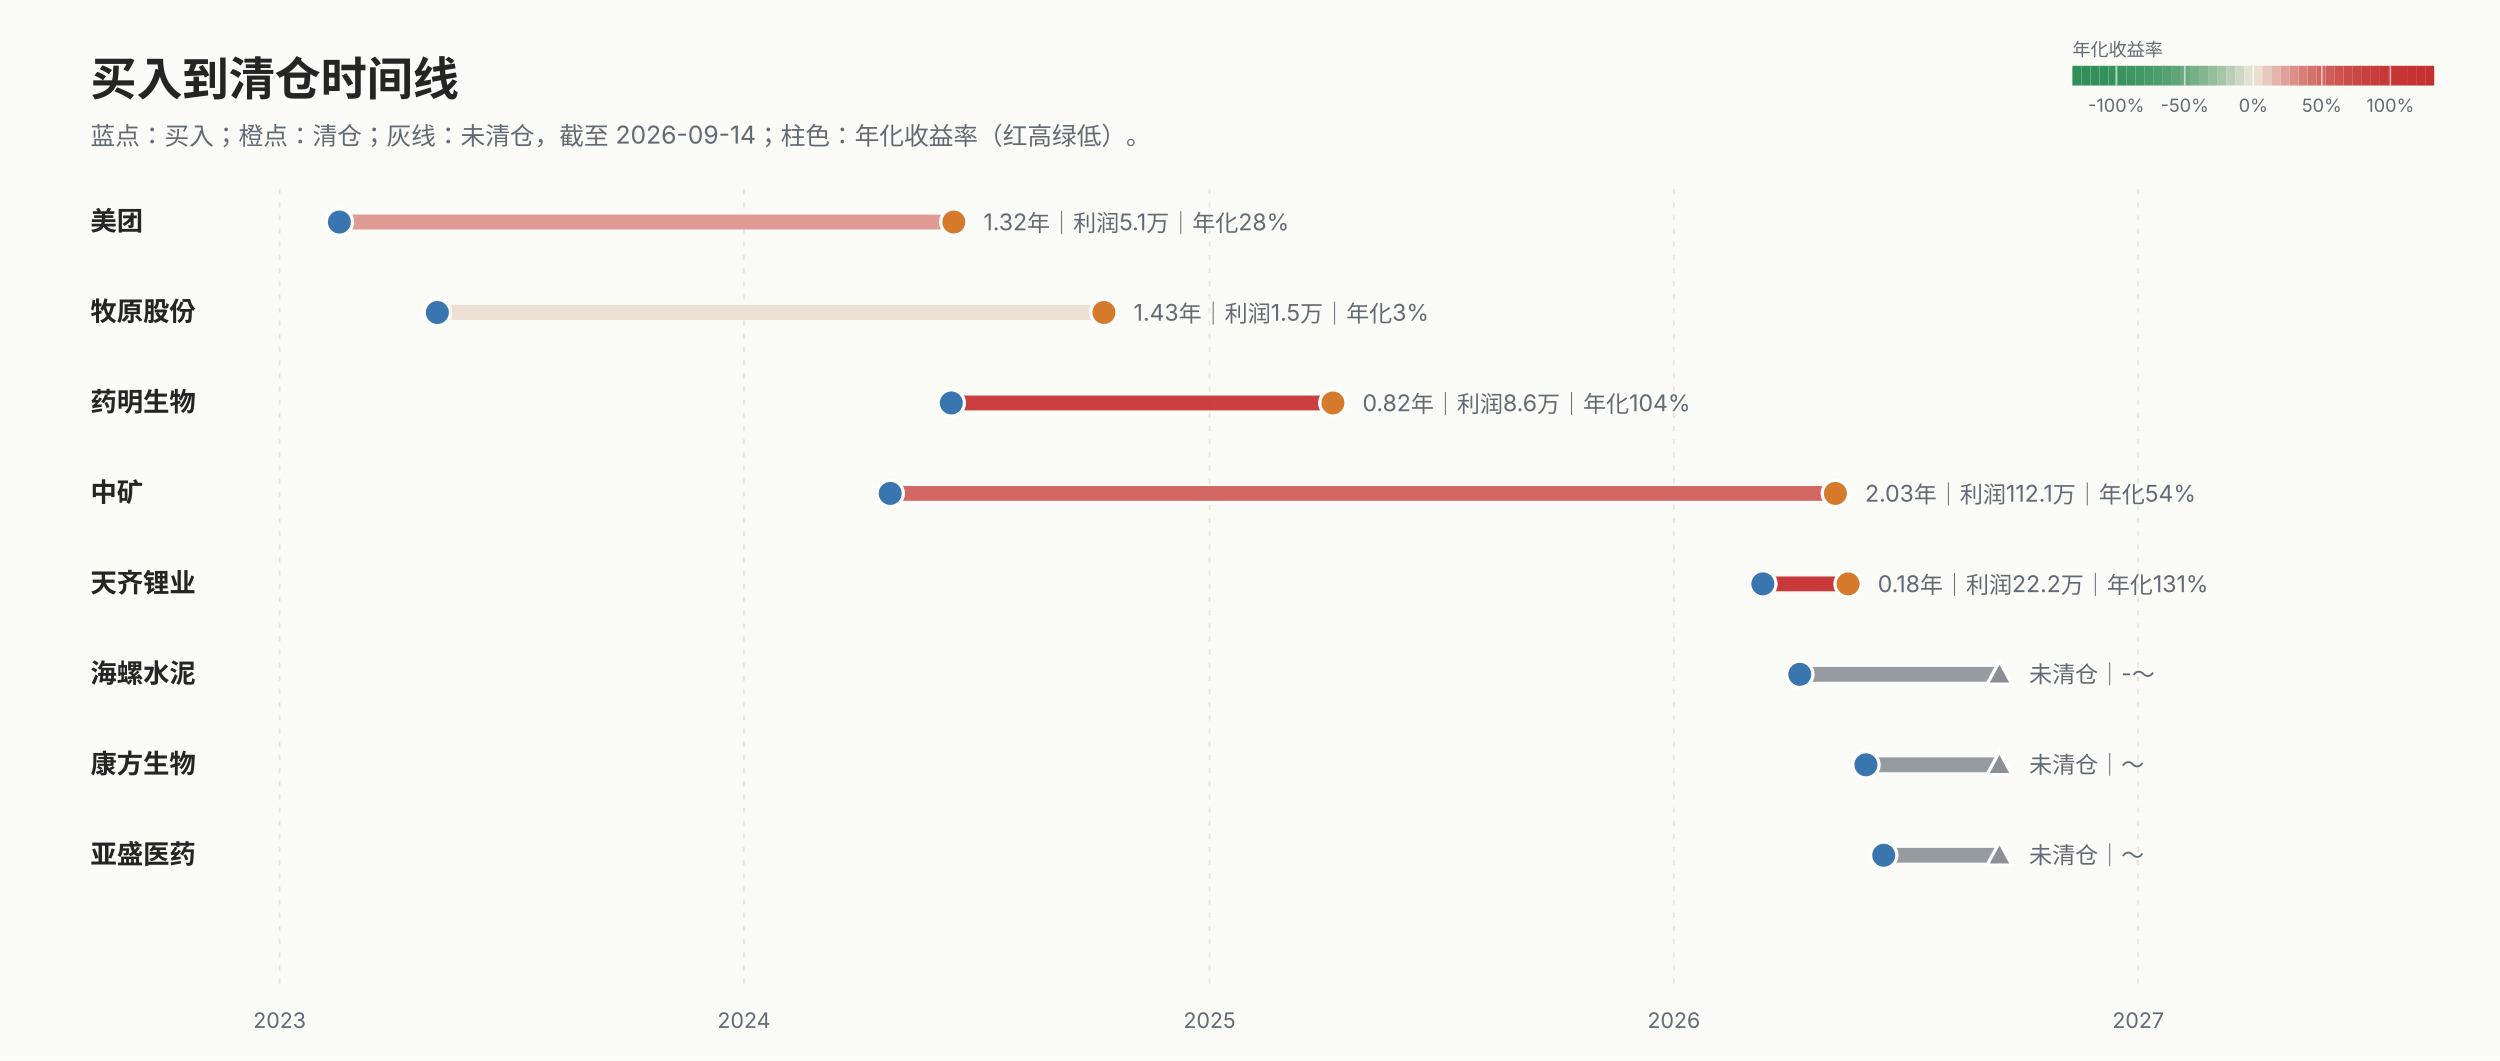
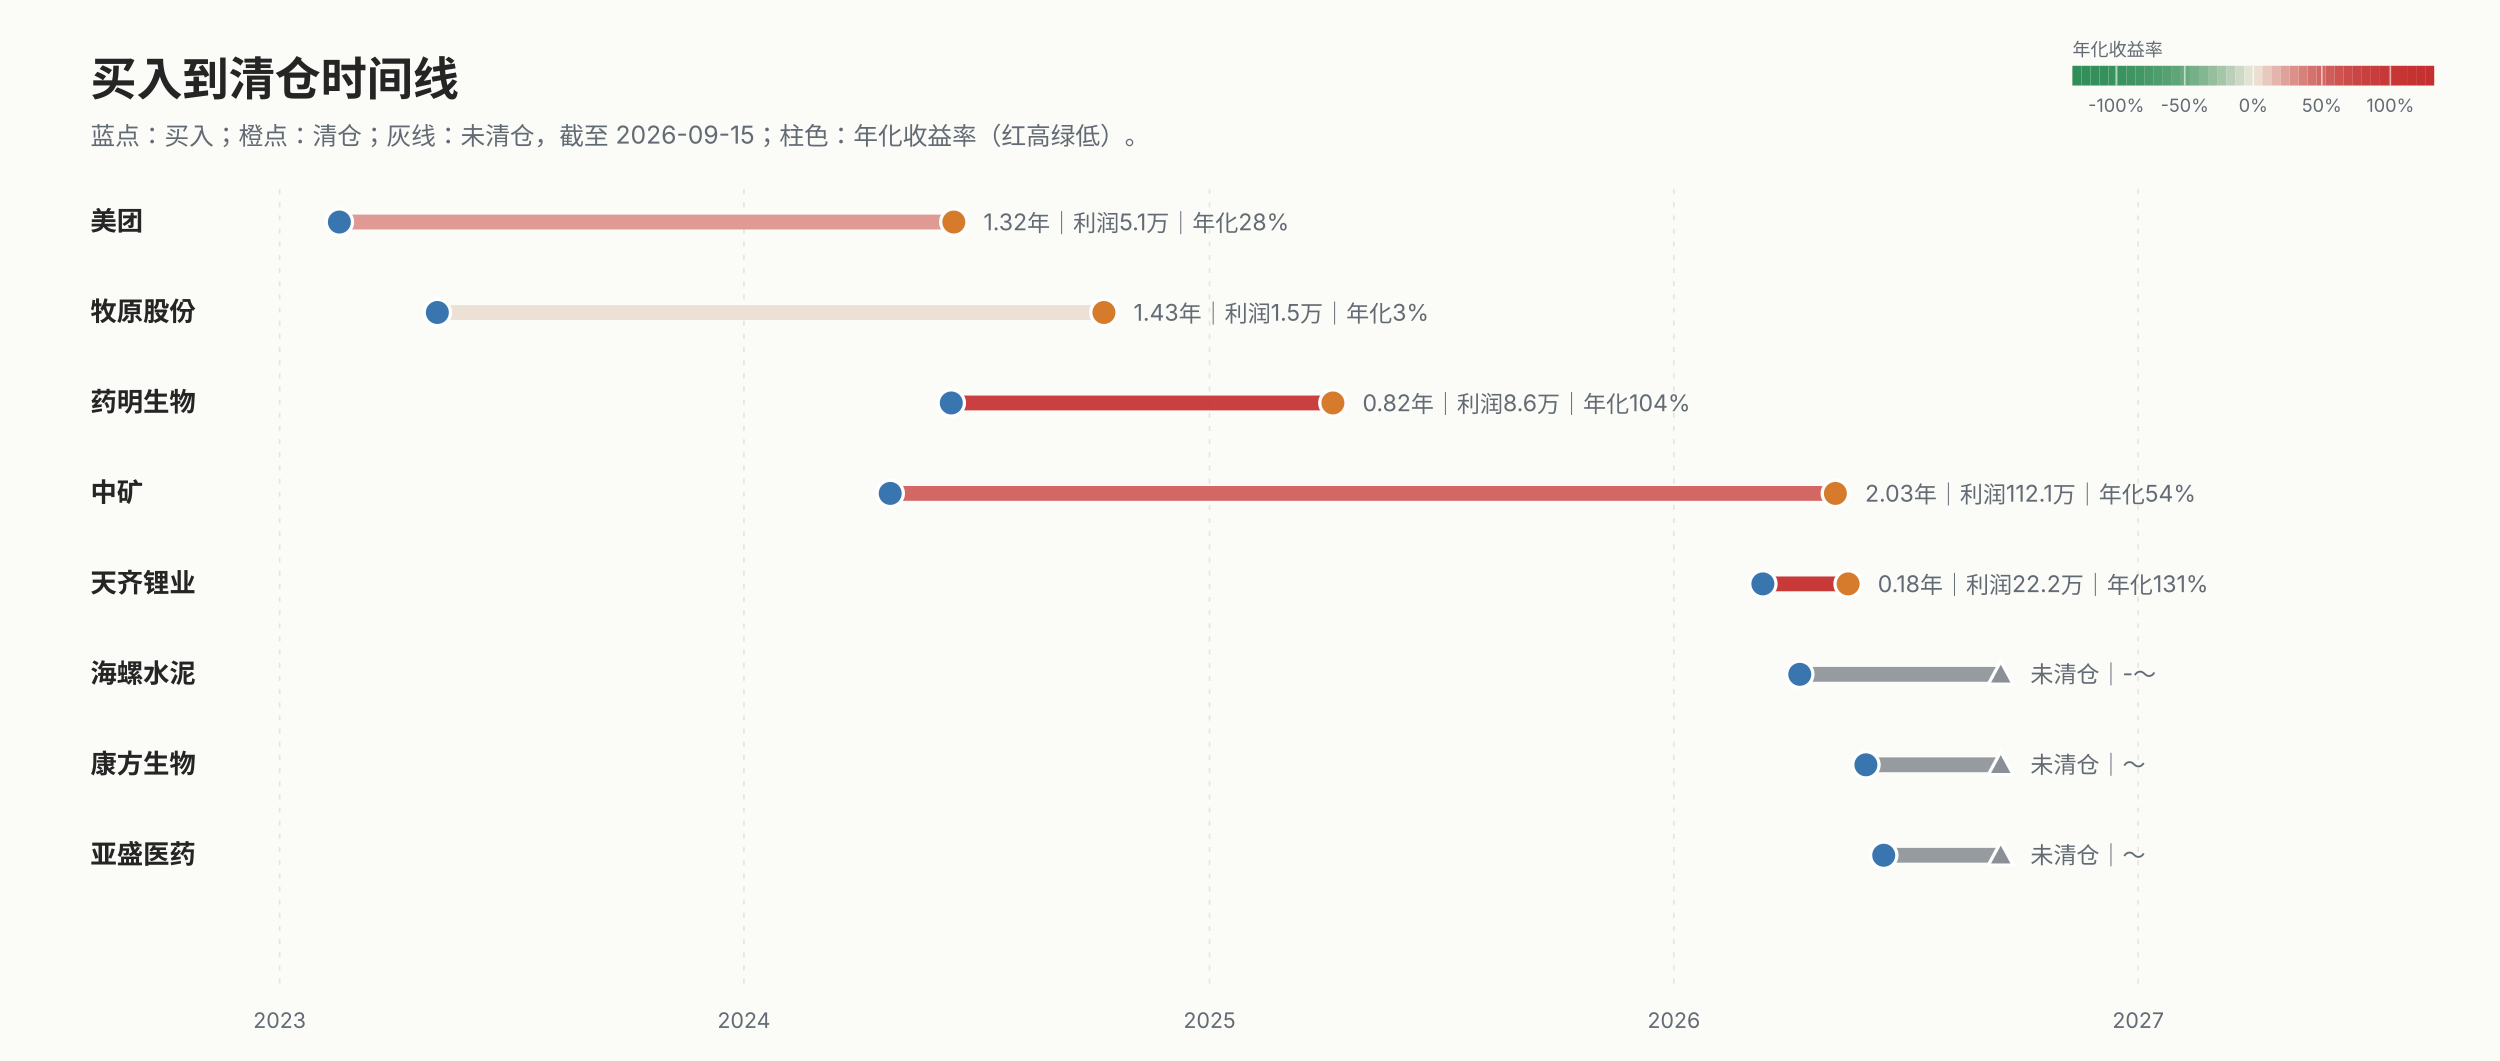
<svg xmlns="http://www.w3.org/2000/svg" width="1520" height="645" viewBox="0 0 1520 645" role="img" aria-label="买入到清仓时间线">
  <rect width="100%" height="100%" fill="#fbfbf8" />
  <style>text{font-family:"Inter","Noto Sans SC","PingFang SC","Microsoft YaHei",Arial,sans-serif;}</style>
  <text x="55" y="58" font-size="28" font-weight="700" fill="#252525">买入到清仓时间线</text>
  <g>
    <rect x="1260.00" y="40" width="5.50" height="12" fill="#308e58" />
    <rect x="1265.50" y="40" width="5.50" height="12" fill="#328f59" />
    <rect x="1271.00" y="40" width="5.50" height="12" fill="#33905a" />
    <rect x="1276.50" y="40" width="5.50" height="12" fill="#35915b" />
    <rect x="1282.00" y="40" width="5.50" height="12" fill="#37925d" />
    <rect x="1287.50" y="40" width="5.50" height="12" fill="#3a935f" />
    <rect x="1293.00" y="40" width="5.50" height="12" fill="#3e9561" />
    <rect x="1298.50" y="40" width="5.50" height="12" fill="#429764" />
    <rect x="1304.00" y="40" width="5.50" height="12" fill="#489a68" />
    <rect x="1309.50" y="40" width="5.50" height="12" fill="#4e9d6c" />
    <rect x="1315.00" y="40" width="5.50" height="12" fill="#56a072" />
    <rect x="1320.50" y="40" width="5.50" height="12" fill="#5fa578" />
    <rect x="1326.00" y="40" width="5.50" height="12" fill="#6aaa7f" />
    <rect x="1331.50" y="40" width="5.50" height="12" fill="#76b088" />
    <rect x="1337.00" y="40" width="5.50" height="12" fill="#85b692" />
    <rect x="1342.50" y="40" width="5.50" height="12" fill="#95be9d" />
    <rect x="1348.00" y="40" width="5.50" height="12" fill="#a6c6a9" />
    <rect x="1353.50" y="40" width="5.50" height="12" fill="#bacfb7" />
    <rect x="1359.00" y="40" width="5.50" height="12" fill="#ced9c5" />
    <rect x="1364.50" y="40" width="5.50" height="12" fill="#e3e3d4" />
    <rect x="1370.00" y="40" width="5.50" height="12" fill="#ecded1" />
    <rect x="1375.50" y="40" width="5.50" height="12" fill="#e7c9be" />
    <rect x="1381.00" y="40" width="5.50" height="12" fill="#e3b5ac" />
    <rect x="1386.50" y="40" width="5.50" height="12" fill="#dfa29a" />
    <rect x="1392.00" y="40" width="5.50" height="12" fill="#db918a" />
    <rect x="1397.50" y="40" width="5.50" height="12" fill="#d7817b" />
    <rect x="1403.00" y="40" width="5.50" height="12" fill="#d4736e" />
    <rect x="1408.50" y="40" width="5.50" height="12" fill="#d26763" />
    <rect x="1414.00" y="40" width="5.50" height="12" fill="#cf5d59" />
    <rect x="1419.50" y="40" width="5.50" height="12" fill="#cd5451" />
    <rect x="1425.00" y="40" width="5.50" height="12" fill="#cc4c4a" />
    <rect x="1430.50" y="40" width="5.50" height="12" fill="#ca4644" />
    <rect x="1436.00" y="40" width="5.50" height="12" fill="#c9413f" />
    <rect x="1441.50" y="40" width="5.50" height="12" fill="#c83d3b" />
    <rect x="1447.00" y="40" width="5.50" height="12" fill="#c73938" />
    <rect x="1452.50" y="40" width="5.50" height="12" fill="#c73635" />
    <rect x="1458.00" y="40" width="5.50" height="12" fill="#c63433" />
    <rect x="1463.50" y="40" width="5.50" height="12" fill="#c63231" />
    <rect x="1469.00" y="40" width="5.50" height="12" fill="#c53030" />
    <rect x="1474.50" y="40" width="5.50" height="12" fill="#c52f2f" />
    <line x1="1286.67" y1="40" x2="1286.67" y2="52" stroke="#fff" stroke-width="1" opacity=".6" />
    <text x="1286.67" y="68" font-size="11" fill="#626a73" text-anchor="middle">-100%</text>
    <line x1="1328.33" y1="40" x2="1328.33" y2="52" stroke="#fff" stroke-width="1" opacity=".6" />
    <text x="1328.33" y="68" font-size="11" fill="#626a73" text-anchor="middle">-50%</text>
    <line x1="1370.00" y1="40" x2="1370.00" y2="52" stroke="#fff" stroke-width="1" opacity=".6" />
    <text x="1370.00" y="68" font-size="11" fill="#626a73" text-anchor="middle">0%</text>
    <line x1="1411.67" y1="40" x2="1411.67" y2="52" stroke="#fff" stroke-width="1" opacity=".6" />
    <text x="1411.67" y="68" font-size="11" fill="#626a73" text-anchor="middle">50%</text>
    <line x1="1453.33" y1="40" x2="1453.33" y2="52" stroke="#fff" stroke-width="1" opacity=".6" />
    <text x="1453.33" y="68" font-size="11" fill="#626a73" text-anchor="middle">100%</text>
    <text x="1260" y="34" font-size="11" fill="#626a73">年化收益率</text>
  </g>
-   <text x="55" y="88" font-size="15" fill="#626a73">蓝点：买入；橙点：清仓；灰线：未清仓，截至 2026-09-14；柱色：年化收益率（红高绿低）。</text>
+   <text x="55" y="88" font-size="15" fill="#626a73">蓝点：买入；橙点：清仓；灰线：未清仓，截至 2026-09-15；柱色：年化收益率（红高绿低）。</text>
  <line x1="170.00" y1="115" x2="170.00" y2="600" stroke="#ddd7ce" opacity=".65" stroke-dasharray="3 5" />
  <text x="170.00" y="625" font-size="13" fill="#626a73" text-anchor="middle">2023</text>
  <line x1="452.31" y1="115" x2="452.31" y2="600" stroke="#ddd7ce" opacity=".65" stroke-dasharray="3 5" />
  <text x="452.31" y="625" font-size="13" fill="#626a73" text-anchor="middle">2024</text>
  <line x1="735.39" y1="115" x2="735.39" y2="600" stroke="#ddd7ce" opacity=".65" stroke-dasharray="3 5" />
  <text x="735.39" y="625" font-size="13" fill="#626a73" text-anchor="middle">2025</text>
  <line x1="1017.69" y1="115" x2="1017.69" y2="600" stroke="#ddd7ce" opacity=".65" stroke-dasharray="3 5" />
  <text x="1017.69" y="625" font-size="13" fill="#626a73" text-anchor="middle">2026</text>
  <line x1="1300.00" y1="115" x2="1300.00" y2="600" stroke="#ddd7ce" opacity=".65" stroke-dasharray="3 5" />
  <text x="1300.00" y="625" font-size="13" fill="#626a73" text-anchor="middle">2027</text>
  <text x="55" y="140" font-size="16" font-weight="700" fill="#252525">美团</text>
  <line x1="206.35" y1="135" x2="579.92" y2="135" stroke="#dc958e" stroke-width="9" opacity=".95" />
  <circle cx="579.92" cy="135" r="8" fill="#d67b2c" stroke="#fff" stroke-width="2" />
  <circle cx="206.35" cy="135" r="8" fill="#3976af" stroke="#fff" stroke-width="2" />
  <text x="597.92" y="140" font-size="14" fill="#626a73">1.32年｜利润5.1万｜年化28%</text>
  <text x="55" y="195" font-size="16" font-weight="700" fill="#252525">牧原股份</text>
  <line x1="265.91" y1="190" x2="671.19" y2="190" stroke="#ecded2" stroke-width="9" opacity=".95" />
  <circle cx="671.19" cy="190" r="8" fill="#d67b2c" stroke="#fff" stroke-width="2" />
  <circle cx="265.91" cy="190" r="8" fill="#3976af" stroke="#fff" stroke-width="2" />
  <text x="689.19" y="195" font-size="14" fill="#626a73">1.43年｜利润1.5万｜年化3%</text>
  <text x="55" y="250" font-size="16" font-weight="700" fill="#252525">药明生物</text>
  <line x1="578.38" y1="245" x2="810.41" y2="245" stroke="#c73535" stroke-width="9" opacity=".95" />
  <circle cx="810.41" cy="245" r="8" fill="#d67b2c" stroke="#fff" stroke-width="2" />
  <circle cx="578.38" cy="245" r="8" fill="#3976af" stroke="#fff" stroke-width="2" />
  <text x="828.41" y="250" font-size="14" fill="#626a73">0.82年｜利润8.6万｜年化104%</text>
  <text x="55" y="305" font-size="16" font-weight="700" fill="#252525">中矿</text>
  <line x1="541.25" y1="300" x2="1115.92" y2="300" stroke="#d0605c" stroke-width="9" opacity=".95" />
  <circle cx="1115.92" cy="300" r="8" fill="#d67b2c" stroke="#fff" stroke-width="2" />
  <circle cx="541.25" cy="300" r="8" fill="#3976af" stroke="#fff" stroke-width="2" />
  <text x="1133.92" y="305" font-size="14" fill="#626a73">2.03年｜利润112.1万｜年化54%</text>
  <text x="55" y="360" font-size="16" font-weight="700" fill="#252525">天齐锂业</text>
  <line x1="1071.83" y1="355" x2="1123.66" y2="355" stroke="#c52f2f" stroke-width="9" opacity=".95" />
  <circle cx="1123.66" cy="355" r="8" fill="#d67b2c" stroke="#fff" stroke-width="2" />
  <circle cx="1071.83" cy="355" r="8" fill="#3976af" stroke="#fff" stroke-width="2" />
  <text x="1141.66" y="360" font-size="14" fill="#626a73">0.18年｜利润22.2万｜年化131%</text>
  <text x="55" y="415" font-size="16" font-weight="700" fill="#252525">海螺水泥</text>
-   <line x1="1094.26" y1="410" x2="1215.69" y2="410" stroke="#8b9096" stroke-width="9" opacity=".9" />
-   <polygon points="1215.69,402 1208.09,416 1223.29,416" fill="#8b9096" stroke="#fff" stroke-width="2" />
+   <line x1="1094.26" y1="410" x2="1216.47" y2="410" stroke="#8b9096" stroke-width="9" opacity=".9" />
+   <polygon points="1216.47,402 1208.87,416 1224.07,416" fill="#8b9096" stroke="#fff" stroke-width="2" />
  <circle cx="1094.26" cy="410" r="8" fill="#3976af" stroke="#fff" stroke-width="2" />
-   <text x="1233.69" y="415" font-size="14" fill="#626a73">未清仓｜-～</text>
+   <text x="1234.47" y="415" font-size="14" fill="#626a73">未清仓｜-～</text>
  <text x="55" y="470" font-size="16" font-weight="700" fill="#252525">康方生物</text>
-   <line x1="1134.48" y1="465" x2="1215.69" y2="465" stroke="#8b9096" stroke-width="9" opacity=".9" />
-   <polygon points="1215.69,457 1208.09,471 1223.29,471" fill="#8b9096" stroke="#fff" stroke-width="2" />
+   <line x1="1134.48" y1="465" x2="1216.47" y2="465" stroke="#8b9096" stroke-width="9" opacity=".9" />
+   <polygon points="1216.47,457 1208.87,471 1224.07,471" fill="#8b9096" stroke="#fff" stroke-width="2" />
  <circle cx="1134.48" cy="465" r="8" fill="#3976af" stroke="#fff" stroke-width="2" />
-   <text x="1233.69" y="470" font-size="14" fill="#626a73">未清仓｜～</text>
+   <text x="1234.47" y="470" font-size="14" fill="#626a73">未清仓｜～</text>
  <text x="55" y="525" font-size="16" font-weight="700" fill="#252525">亚盛医药</text>
-   <line x1="1145.31" y1="520" x2="1215.69" y2="520" stroke="#8b9096" stroke-width="9" opacity=".9" />
-   <polygon points="1215.69,512 1208.09,526 1223.29,526" fill="#8b9096" stroke="#fff" stroke-width="2" />
+   <line x1="1145.31" y1="520" x2="1216.47" y2="520" stroke="#8b9096" stroke-width="9" opacity=".9" />
+   <polygon points="1216.47,512 1208.87,526 1224.07,526" fill="#8b9096" stroke="#fff" stroke-width="2" />
  <circle cx="1145.31" cy="520" r="8" fill="#3976af" stroke="#fff" stroke-width="2" />
-   <text x="1233.69" y="525" font-size="14" fill="#626a73">未清仓｜～</text>
+   <text x="1234.47" y="525" font-size="14" fill="#626a73">未清仓｜～</text>
</svg>
